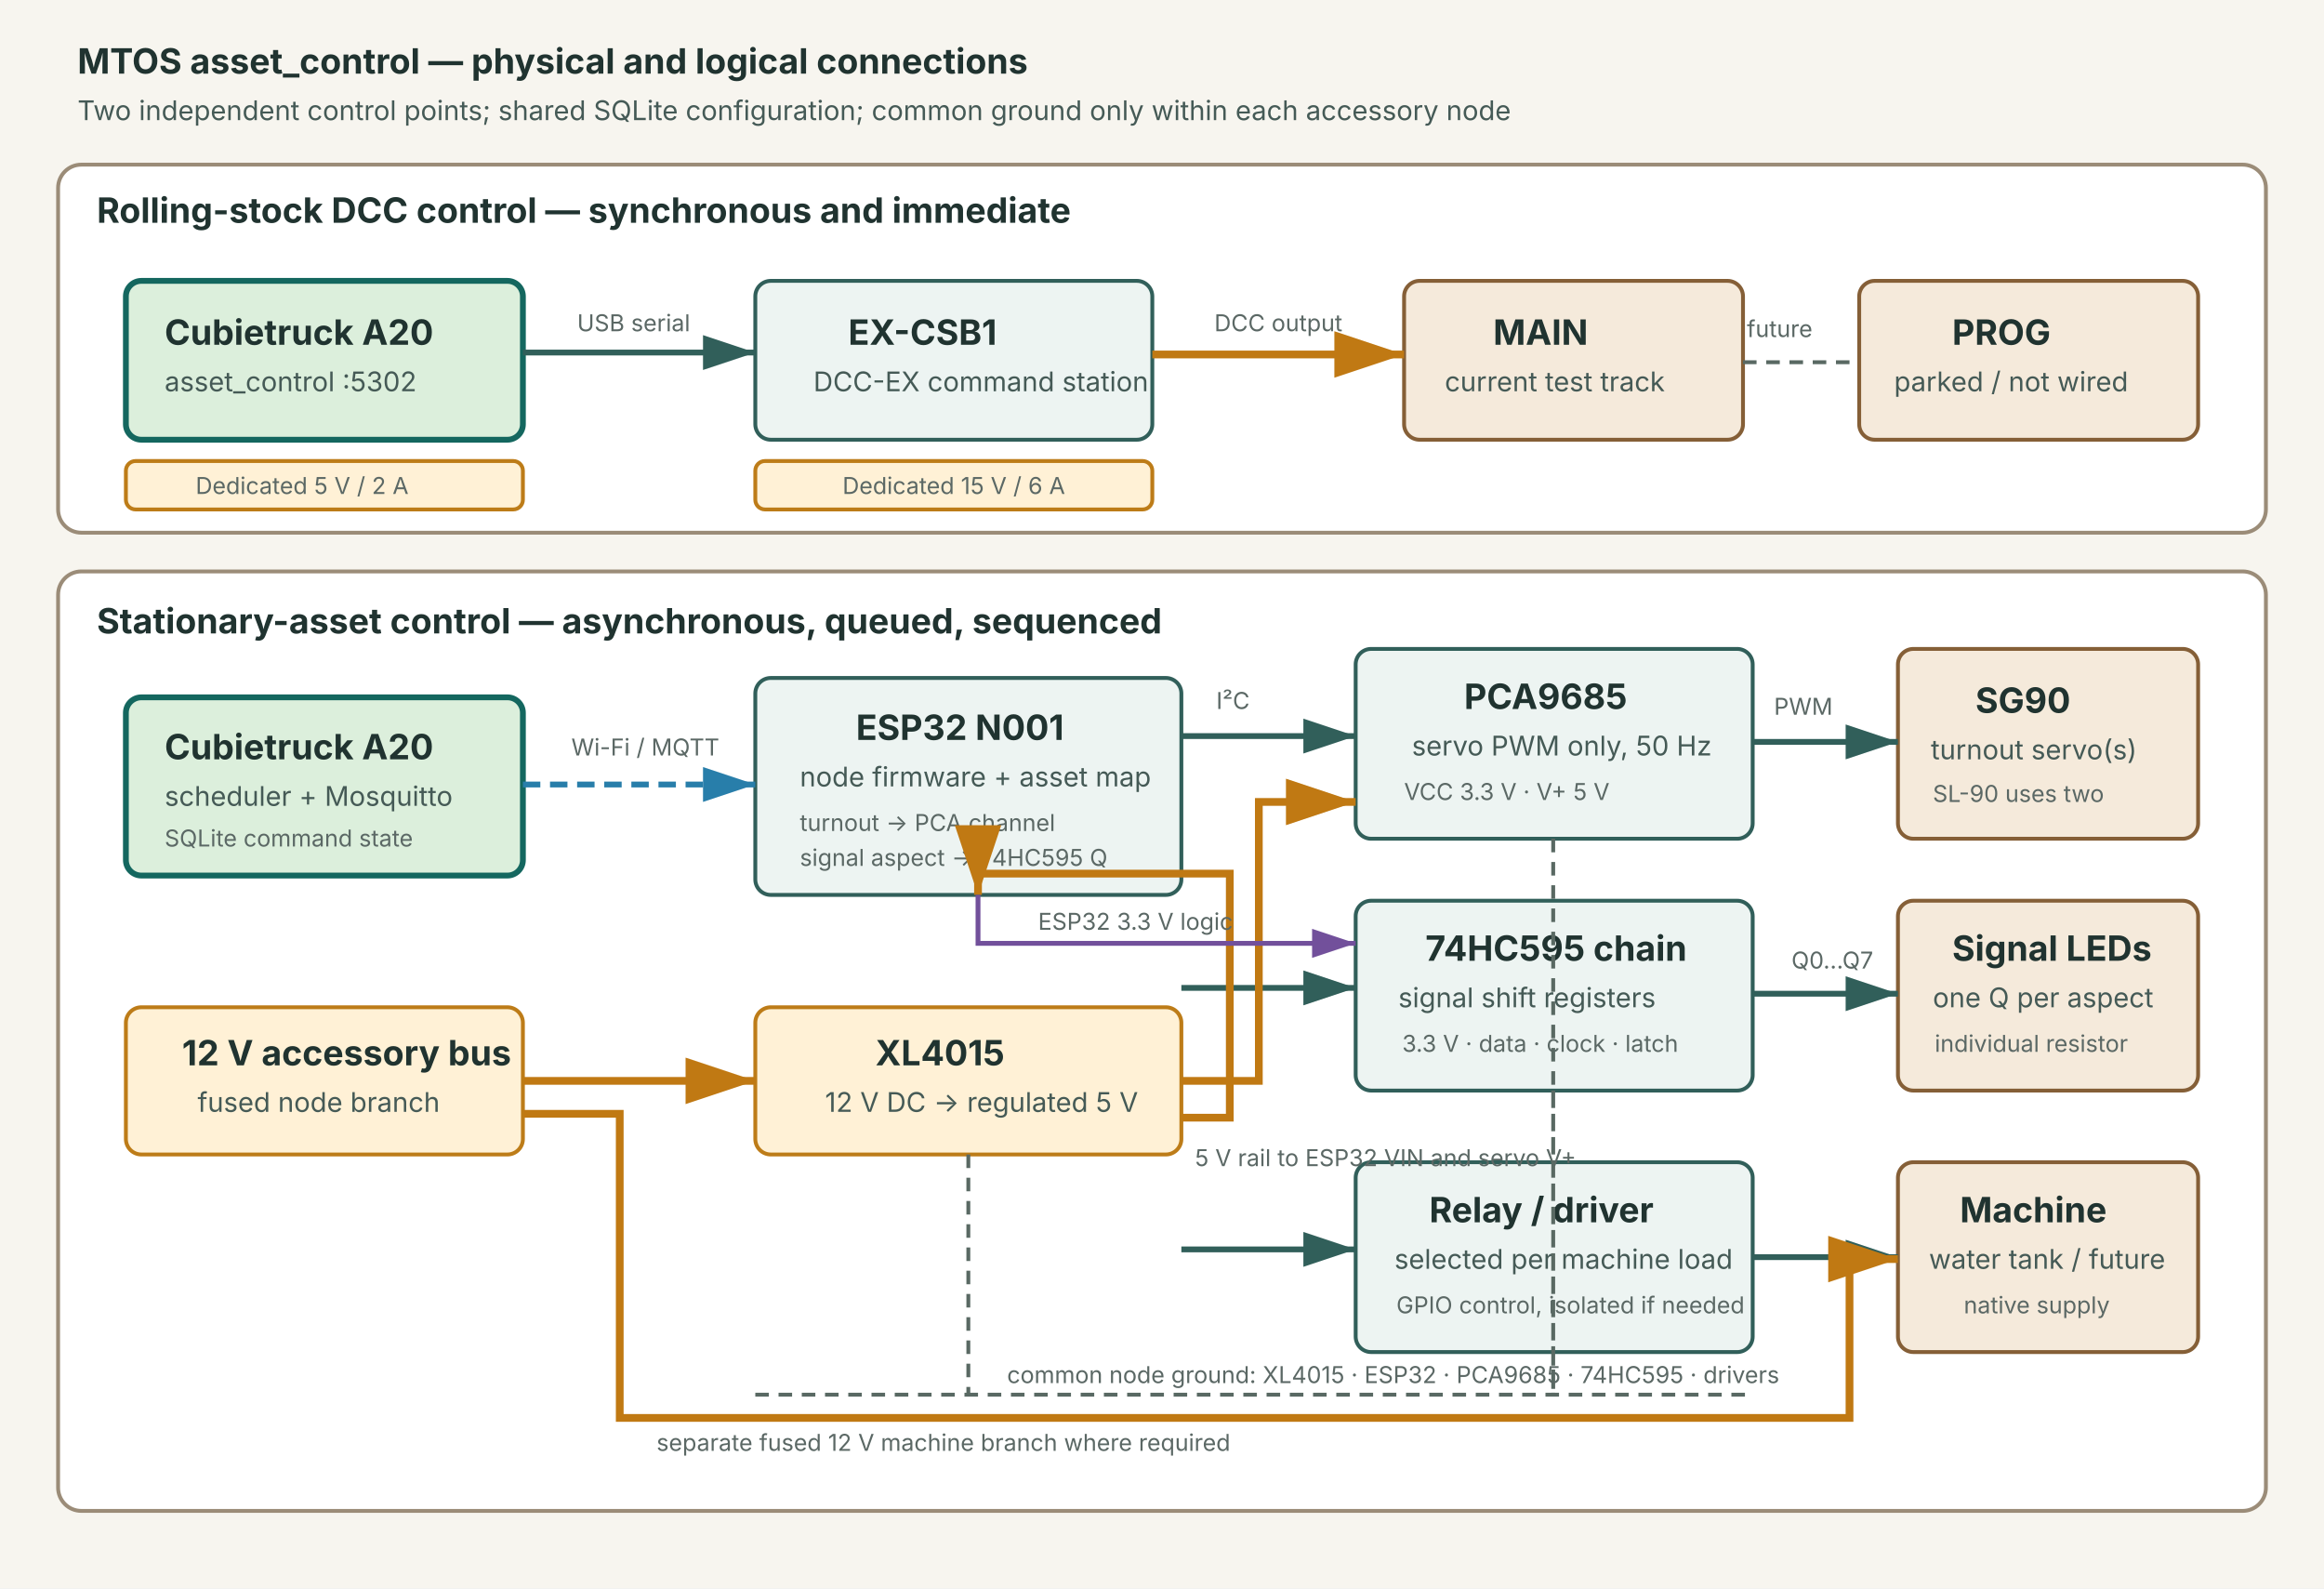
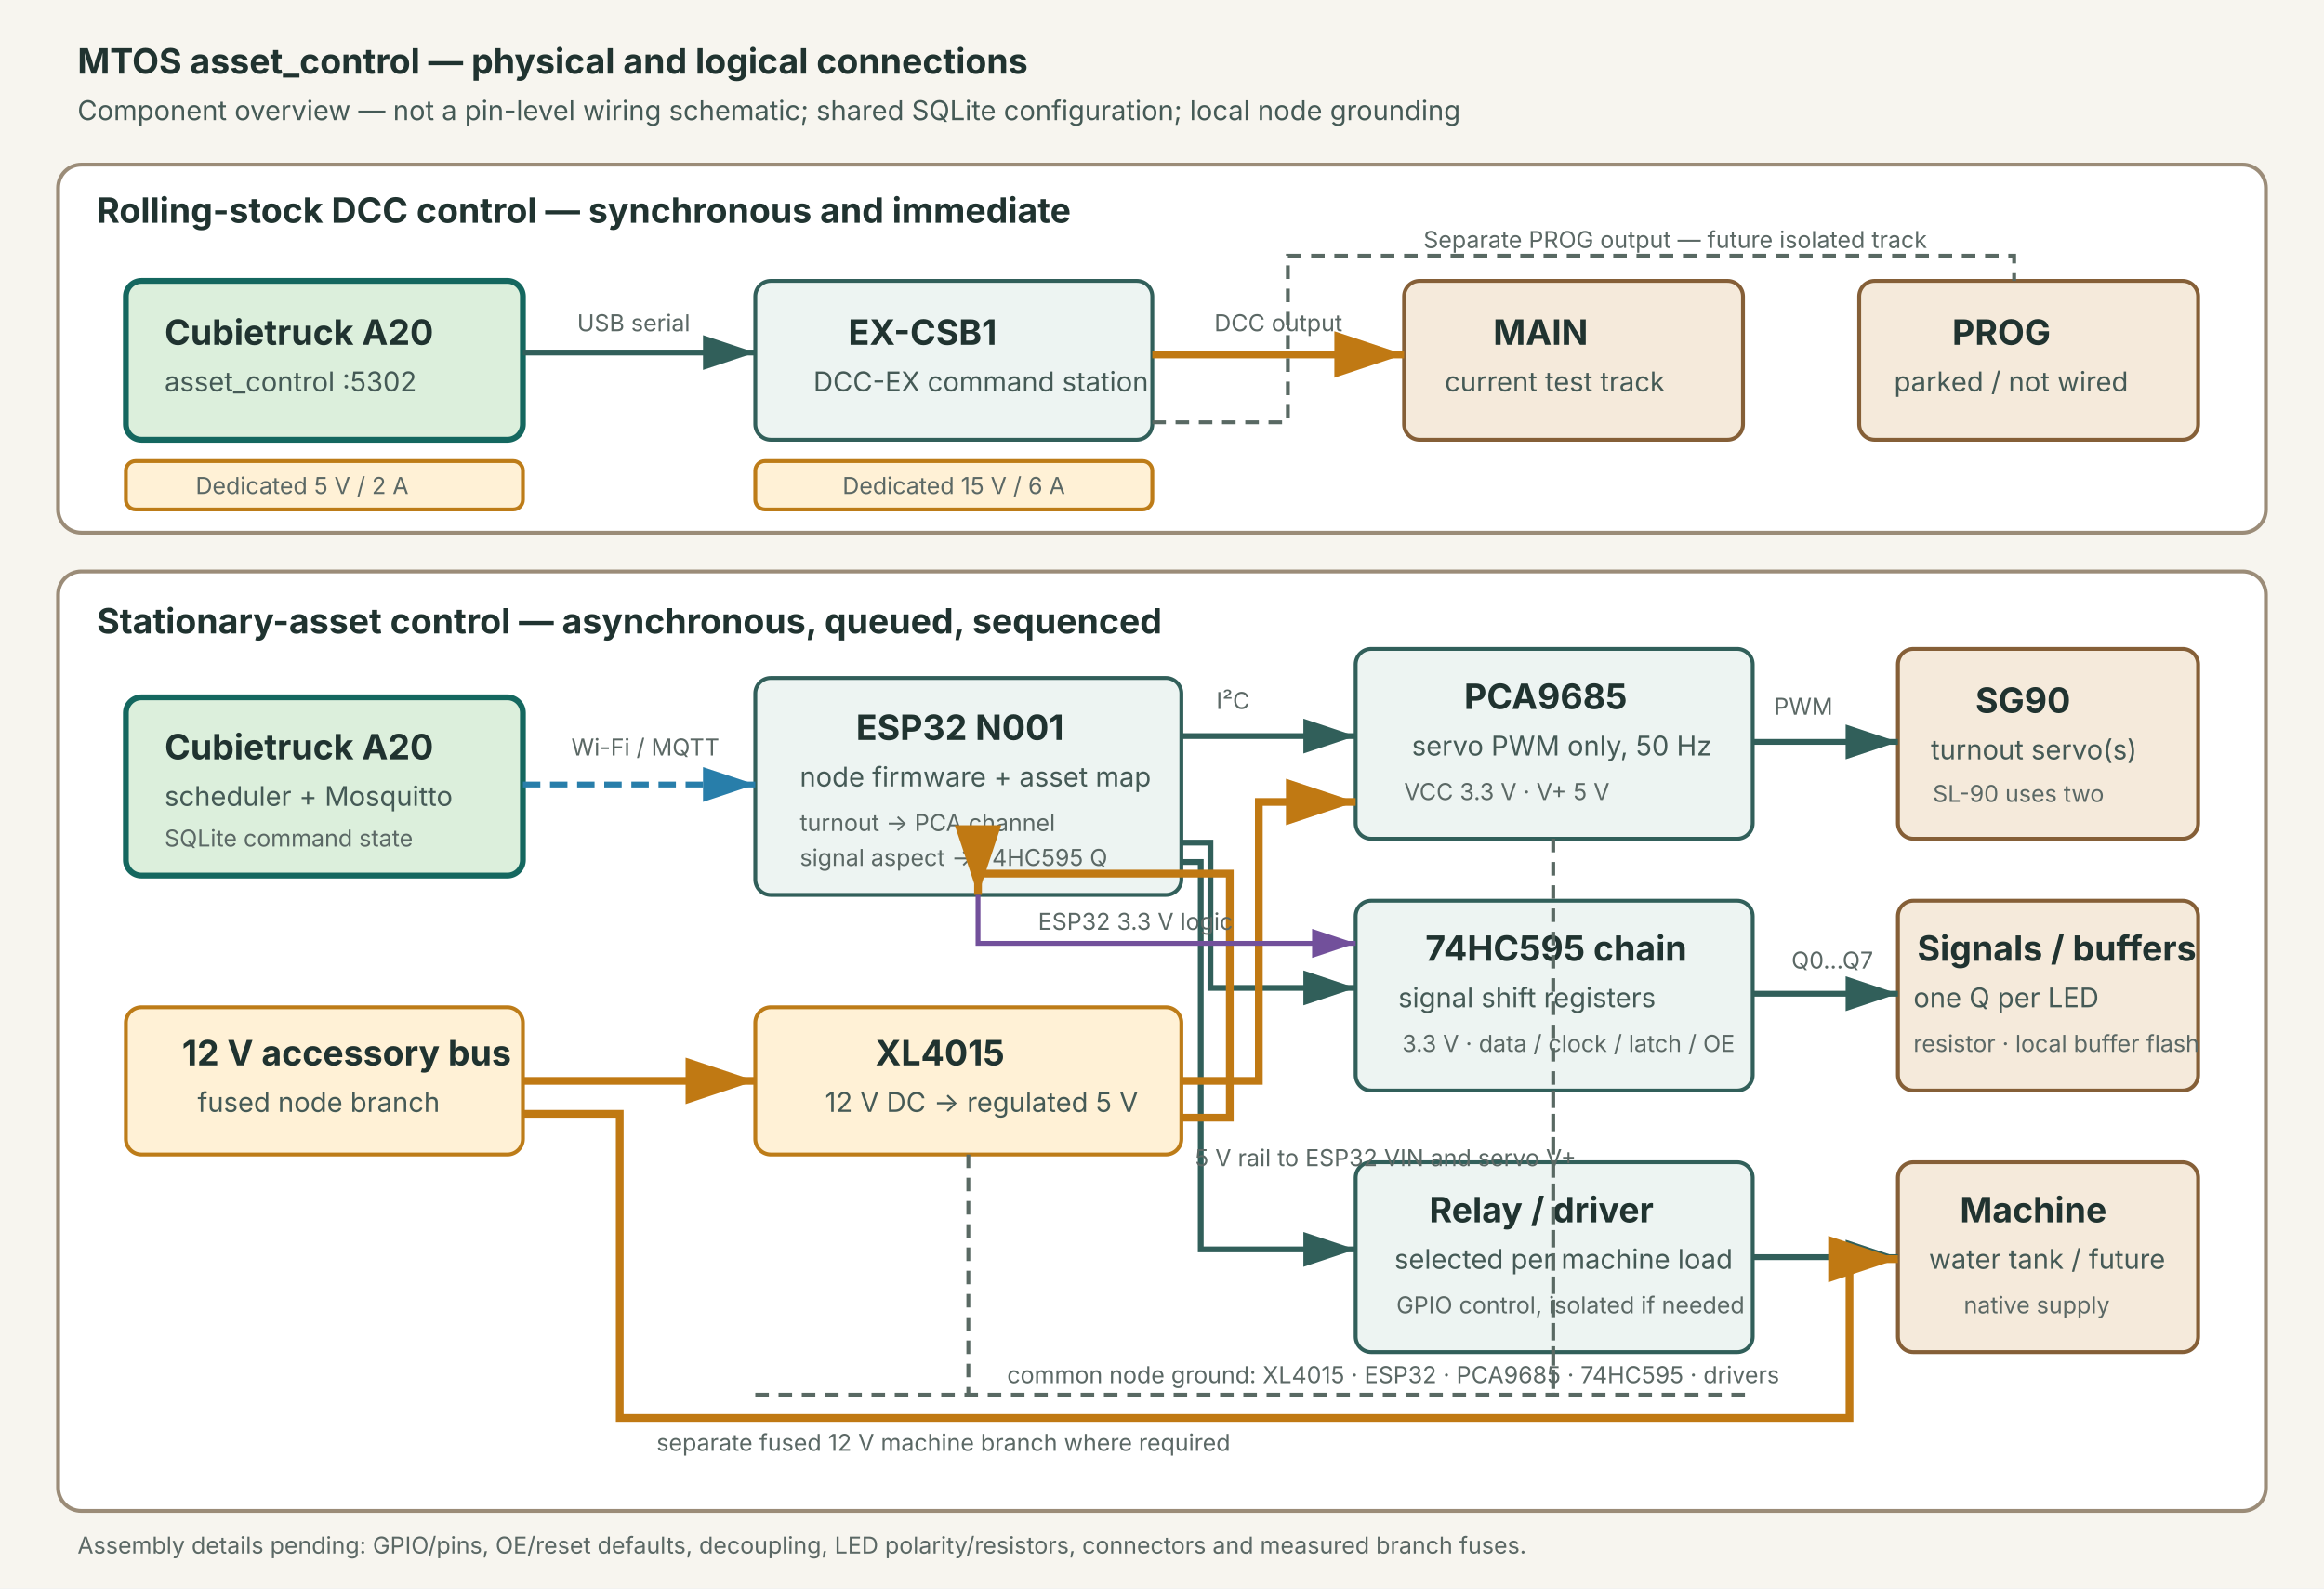
<svg xmlns="http://www.w3.org/2000/svg" width="1200" height="820" viewBox="0 0 1200 820" role="img" aria-labelledby="title desc">
  <defs>
    <style>
      .bg{fill:#f7f5ef}.group{fill:#fff;stroke:#9b8c78;stroke-width:2}.core{fill:#dcefdc;stroke:#14675f;stroke-width:3}.device{fill:#edf4f2;stroke:#315f5a;stroke-width:2}.power{fill:#fff1d6;stroke:#bd7c18;stroke-width:2}.load{fill:#f5eadb;stroke:#855f37;stroke-width:2}.label{font:700 18px Inter,Arial,sans-serif;fill:#203330}.small{font:14px Inter,Arial,sans-serif;fill:#455a56}.tiny{font:12px Inter,Arial,sans-serif;fill:#5b6865}.wire{fill:none;stroke:#315f5a;stroke-width:3;marker-end:url(#arrow)}.logicwire{fill:none;stroke:#72509b;stroke-width:2.5;marker-end:url(#logicarrow)}.powerwire{fill:none;stroke:#c07913;stroke-width:4;marker-end:url(#powerarrow)}.ground{fill:none;stroke:#596963;stroke-width:2;stroke-dasharray:7 5}.radio{fill:none;stroke:#287eaa;stroke-width:3;stroke-dasharray:9 5;marker-end:url(#bluearrow)}
    </style>
    <marker id="arrow" markerWidth="10" markerHeight="10" refX="9" refY="3" orient="auto">
      <path d="M0,0 L9,3 L0,6 Z" fill="#315f5a" />
    </marker>
    <marker id="powerarrow" markerWidth="10" markerHeight="10" refX="9" refY="3" orient="auto">
      <path d="M0,0 L9,3 L0,6 Z" fill="#c07913" />
    </marker>
    <marker id="bluearrow" markerWidth="10" markerHeight="10" refX="9" refY="3" orient="auto">
      <path d="M0,0 L9,3 L0,6 Z" fill="#287eaa" />
    </marker>
    <marker id="logicarrow" markerWidth="10" markerHeight="10" refX="9" refY="3" orient="auto">
      <path d="M0,0 L9,3 L0,6 Z" fill="#72509b" />
    </marker>
  </defs>
  <rect class="bg" width="1200" height="820" />
  <text class="label" x="40" y="38">MTOS asset_control — physical and logical connections</text>
-   <text class="small" x="40" y="62">Two independent control points; shared SQLite configuration; common ground only within each accessory node</text>
+   <text class="small" x="40" y="62">Component overview — not a pin-level wiring schematic; shared SQLite configuration; local node grounding</text>
  <rect class="group" x="30" y="85" width="1140" height="190" rx="12" />
  <text class="label" x="50" y="115">Rolling-stock DCC control — synchronous and immediate</text>
  <rect class="core" x="65" y="145" width="205" height="82" rx="8" />
  <text class="label" x="85" y="178">Cubietruck A20</text>
  <text class="small" x="85" y="202">asset_control :5302</text>
  <rect class="power" x="65" y="238" width="205" height="25" rx="5" />
  <text class="tiny" x="101" y="255">Dedicated 5 V / 2 A</text>
  <rect class="device" x="390" y="145" width="205" height="82" rx="8" />
  <text class="label" x="438" y="178">EX-CSB1</text>
  <text class="small" x="420" y="202">DCC-EX command station</text>
  <rect class="power" x="390" y="238" width="205" height="25" rx="5" />
  <text class="tiny" x="435" y="255">Dedicated 15 V / 6 A</text>
  <rect class="load" x="725" y="145" width="175" height="82" rx="8" />
  <text class="label" x="771" y="178">MAIN</text>
  <text class="small" x="746" y="202">current test track</text>
  <rect class="load" x="960" y="145" width="175" height="82" rx="8" />
  <text class="label" x="1008" y="178">PROG</text>
  <text class="small" x="978" y="202">parked / not wired</text>
  <path class="wire" d="M270 182 H390" />
  <text class="tiny" x="298" y="171">USB serial</text>
  <path class="powerwire" d="M595 183 H725" />
  <text class="tiny" x="627" y="171">DCC output</text>
-   <path class="ground" d="M900 187 H960" />
-   <text class="tiny" x="902" y="174">future</text>
+   <path class="ground" d="M595 218 H665 V132 H1040 V145" />
+   <text class="tiny" x="735" y="128">Separate PROG output — future isolated track</text>
  <rect class="group" x="30" y="295" width="1140" height="485" rx="12" />
  <text class="label" x="50" y="327">Stationary-asset control — asynchronous, queued, sequenced</text>
  <rect class="core" x="65" y="360" width="205" height="92" rx="8" />
  <text class="label" x="85" y="392">Cubietruck A20</text>
  <text class="small" x="85" y="416">scheduler + Mosquitto</text>
  <text class="tiny" x="85" y="437">SQLite command state</text>
  <rect class="device" x="390" y="350" width="220" height="112" rx="8" />
  <text class="label" x="442" y="382">ESP32 N001</text>
  <text class="small" x="413" y="406">node firmware + asset map</text>
  <text class="tiny" x="413" y="429">turnout → PCA channel</text>
  <text class="tiny" x="413" y="447">signal aspect → 74HC595 Q</text>
  <path class="radio" d="M270 405 H390" />
  <text class="tiny" x="295" y="390">Wi-Fi / MQTT</text>
  <rect class="power" x="65" y="520" width="205" height="76" rx="8" />
  <text class="label" x="94" y="550">12 V accessory bus</text>
  <text class="small" x="102" y="574">fused node branch</text>
  <rect class="power" x="390" y="520" width="220" height="76" rx="8" />
  <text class="label" x="452" y="550">XL4015</text>
  <text class="small" x="426" y="574">12 V DC → regulated 5 V</text>
  <path class="powerwire" d="M270 558 H390" />
  <rect class="device" x="700" y="335" width="205" height="98" rx="8" />
  <text class="label" x="756" y="366">PCA9685</text>
  <text class="small" x="729" y="390">servo PWM only, 50 Hz</text>
  <text class="tiny" x="725" y="413">VCC 3.3 V · V+ 5 V</text>
  <rect class="load" x="980" y="335" width="155" height="98" rx="8" />
  <text class="label" x="1020" y="368">SG90</text>
  <text class="small" x="997" y="392">turnout servo(s)</text>
  <text class="tiny" x="998" y="414">SL-90 uses two</text>
  <path class="wire" d="M610 380 H700" />
  <text class="tiny" x="628" y="366">I²C</text>
  <path class="wire" d="M905 383 H980" />
  <text class="tiny" x="916" y="369">PWM</text>
  <rect class="device" x="700" y="465" width="205" height="98" rx="8" />
  <text class="label" x="736" y="496">74HC595 chain</text>
  <text class="small" x="722" y="520">signal shift registers</text>
-   <text class="tiny" x="724" y="543">3.3 V · data · clock · latch</text>
+   <text class="tiny" x="724" y="543">3.3 V · data / clock / latch / OE</text>
  <rect class="load" x="980" y="465" width="155" height="98" rx="8" />
-   <text class="label" x="1008" y="496">Signal LEDs</text>
-   <text class="small" x="998" y="520">one Q per aspect</text>
-   <text class="tiny" x="999" y="543">individual resistor</text>
-   <path class="wire" d="M610 510 H700" />
+   <text class="label" x="990" y="496">Signals / buffers</text>
+   <text class="small" x="988" y="520">one Q per LED</text>
+   <text class="tiny" x="988" y="543">resistor · local buffer flash</text>
+   <path class="wire" d="M610 435 H625 V510 H700" />
  <path class="wire" d="M905 513 H980" />
  <text class="tiny" x="925" y="500">Q0…Q7</text>
  <rect class="device" x="700" y="600" width="205" height="98" rx="8" />
  <text class="label" x="738" y="631">Relay / driver</text>
  <text class="small" x="720" y="655">selected per machine load</text>
  <text class="tiny" x="721" y="678">GPIO control, isolated if needed</text>
  <rect class="load" x="980" y="600" width="155" height="98" rx="8" />
  <text class="label" x="1012" y="631">Machine</text>
  <text class="small" x="996" y="655">water tank / future</text>
  <text class="tiny" x="1014" y="678">native supply</text>
-   <path class="wire" d="M610 645 H700" />
+   <path class="wire" d="M610 445 H620 V645 H700" />
  <path class="wire" d="M905 649 H980" />
  <path class="powerwire" d="M610 558 H650 V414 H700" />
  <path class="powerwire" d="M610 577 H635 V451 H505 V462" />
  <text class="tiny" x="617" y="602">5 V rail to ESP32 VIN and servo V+</text>
  <path class="logicwire" d="M505 462 V487 H700" />
  <text class="tiny" x="536" y="480">ESP32 3.3 V logic</text>
  <path class="powerwire" d="M270 575 H320 V732 H955 V650 H980" />
  <text class="tiny" x="339" y="749">separate fused 12 V machine branch where required</text>
  <path class="ground" d="M390 720 H905" />
  <path class="ground" d="M500 596 V720 M802 433 V720 M802 563 V720 M802 698 V720" />
  <text class="tiny" x="520" y="714">common node ground: XL4015 · ESP32 · PCA9685 · 74HC595 · drivers</text>
+   <text class="tiny" x="40" y="802">Assembly details pending: GPIO/pins, OE/reset defaults, decoupling, LED polarity/resistors, connectors and measured branch fuses.</text>
</svg>
